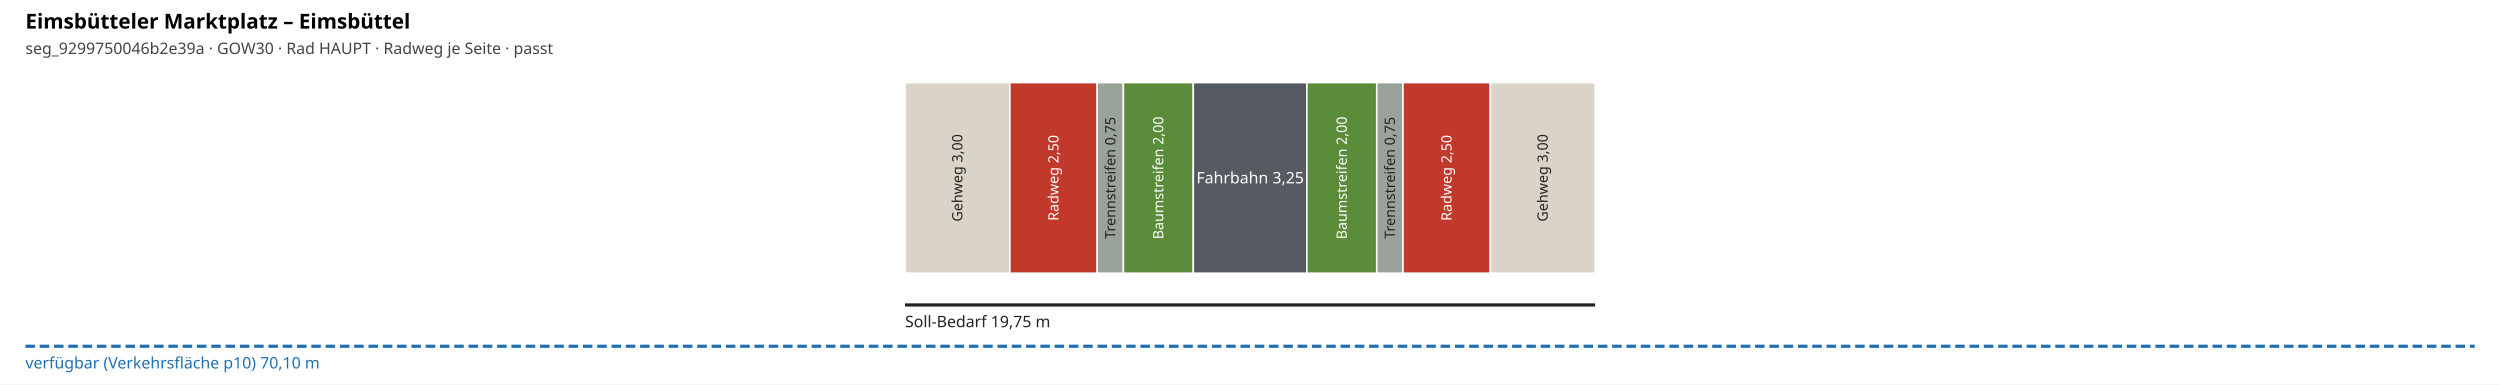
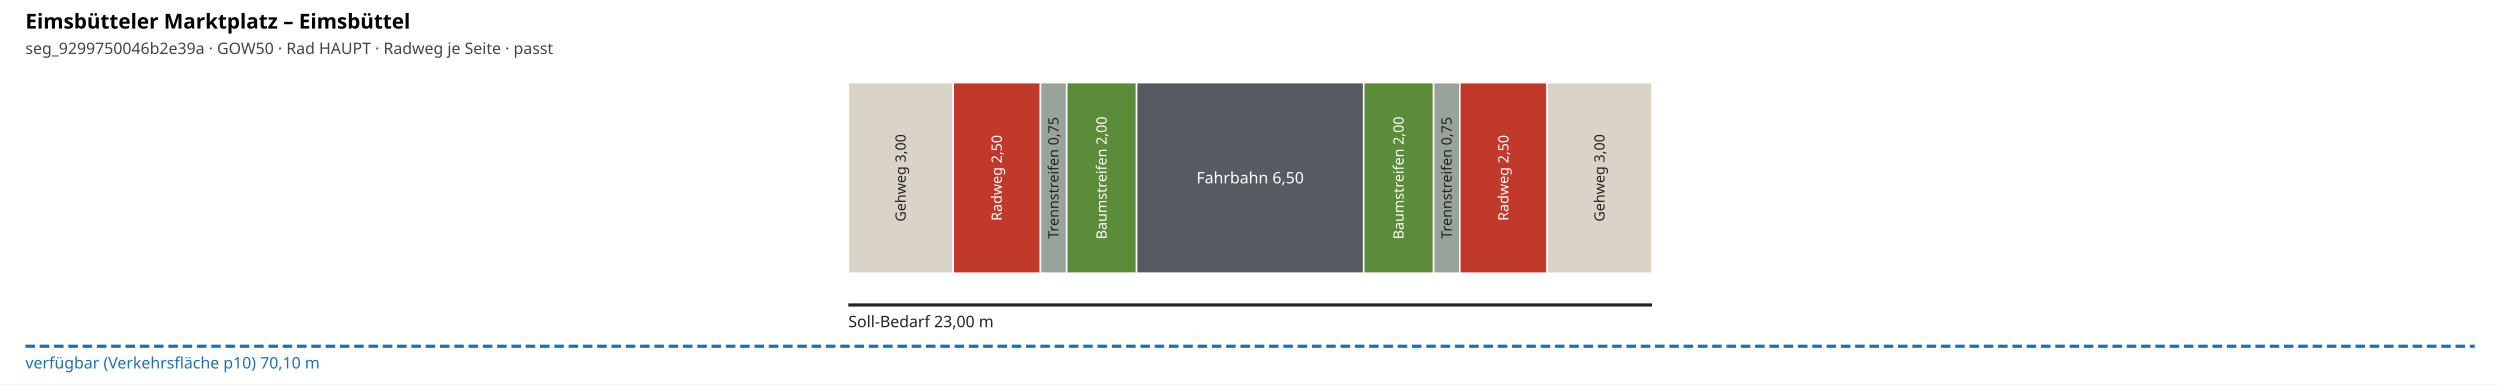
<svg xmlns="http://www.w3.org/2000/svg" width="1574" height="242" viewBox="0 0 1574 242" font-family="sans-serif" font-size="10">
  <rect x="0" y="0" width="1574" height="242" fill="#ffffff" />
  <text x="16.0" y="18" font-size="13" font-weight="bold">Eimsbütteler Marktplatz – Eimsbüttel</text>
-   <text x="16.0" y="34" fill="#444">seg_9299750046b2e39a · GOW30 · Rad HAUPT · Radweg je Seite · passt</text>
-   <rect x="569.8" y="52.0" width="66.0" height="120.0" fill="#d9d4c7" stroke="#ffffff" stroke-width="1" data-element="sidewalk" data-width-m="3.00" />
-   <text transform="translate(602.8,112.0) rotate(-90)" text-anchor="middle" dominant-baseline="middle" fill="#222" font-size="9">Gehweg 3,00</text>
-   <rect x="635.8" y="52.0" width="55.0" height="120.0" fill="#c0392b" stroke="#ffffff" stroke-width="1" data-element="cycle_track" data-width-m="2.50" />
-   <text transform="translate(663.3,112.0) rotate(-90)" text-anchor="middle" dominant-baseline="middle" fill="#ffffff" font-size="9">Radweg 2,50</text>
-   <rect x="690.8" y="52.0" width="16.5" height="120.0" fill="#9aa39a" stroke="#ffffff" stroke-width="1" data-element="buffer_cycle_carriageway" data-width-m="0.75" />
-   <text transform="translate(699.1,112.0) rotate(-90)" text-anchor="middle" dominant-baseline="middle" fill="#222" font-size="9">Trennstreifen 0,75</text>
-   <rect x="707.3" y="52.0" width="44.0" height="120.0" fill="#5b8c3a" stroke="#ffffff" stroke-width="1" data-element="tree_strip" data-width-m="2.00" />
-   <text transform="translate(729.3,112.0) rotate(-90)" text-anchor="middle" dominant-baseline="middle" fill="#ffffff" font-size="9">Baumstreifen 2,00</text>
-   <rect x="751.3" y="52.0" width="71.5" height="120.0" fill="#555b61" stroke="#ffffff" stroke-width="1" data-element="carriageway" data-width-m="3.25" />
-   <text x="787.1" y="112.0" text-anchor="middle" dominant-baseline="middle" fill="#ffffff">Fahrbahn 3,25</text>
-   <rect x="822.8" y="52.0" width="44.0" height="120.0" fill="#5b8c3a" stroke="#ffffff" stroke-width="1" data-element="tree_strip" data-width-m="2.00" />
-   <text transform="translate(844.8,112.0) rotate(-90)" text-anchor="middle" dominant-baseline="middle" fill="#ffffff" font-size="9">Baumstreifen 2,00</text>
-   <rect x="866.8" y="52.0" width="16.5" height="120.0" fill="#9aa39a" stroke="#ffffff" stroke-width="1" data-element="buffer_cycle_carriageway" data-width-m="0.75" />
-   <text transform="translate(875.1,112.0) rotate(-90)" text-anchor="middle" dominant-baseline="middle" fill="#222" font-size="9">Trennstreifen 0,75</text>
-   <rect x="883.3" y="52.0" width="55.0" height="120.0" fill="#c0392b" stroke="#ffffff" stroke-width="1" data-element="cycle_track" data-width-m="2.50" />
-   <text transform="translate(910.8,112.0) rotate(-90)" text-anchor="middle" dominant-baseline="middle" fill="#ffffff" font-size="9">Radweg 2,50</text>
-   <rect x="938.3" y="52.0" width="66.0" height="120.0" fill="#d9d4c7" stroke="#ffffff" stroke-width="1" data-element="sidewalk" data-width-m="3.00" />
-   <text transform="translate(971.3,112.0) rotate(-90)" text-anchor="middle" dominant-baseline="middle" fill="#222" font-size="9">Gehweg 3,00</text>
-   <text x="569.8" y="206.0" fill="#222">Soll-Bedarf 19,75 m</text>
-   <line x1="569.8" y1="192.0" x2="1004.3" y2="192.0" stroke="#222" stroke-width="2" />
+   <text x="16.0" y="34" fill="#444">seg_9299750046b2e39a · GOW50 · Rad HAUPT · Radweg je Seite · passt</text>
+   <rect x="534.1" y="52.0" width="66.0" height="120.0" fill="#d9d4c7" stroke="#ffffff" stroke-width="1" data-element="sidewalk" data-width-m="3.00" />
+   <text transform="translate(567.1,112.0) rotate(-90)" text-anchor="middle" dominant-baseline="middle" fill="#222" font-size="9">Gehweg 3,00</text>
+   <rect x="600.1" y="52.0" width="55.0" height="120.0" fill="#c0392b" stroke="#ffffff" stroke-width="1" data-element="cycle_track" data-width-m="2.50" />
+   <text transform="translate(627.6,112.0) rotate(-90)" text-anchor="middle" dominant-baseline="middle" fill="#ffffff" font-size="9">Radweg 2,50</text>
+   <rect x="655.1" y="52.0" width="16.5" height="120.0" fill="#9aa39a" stroke="#ffffff" stroke-width="1" data-element="buffer_cycle_carriageway" data-width-m="0.75" />
+   <text transform="translate(663.3,112.0) rotate(-90)" text-anchor="middle" dominant-baseline="middle" fill="#222" font-size="9">Trennstreifen 0,75</text>
+   <rect x="671.6" y="52.0" width="44.0" height="120.0" fill="#5b8c3a" stroke="#ffffff" stroke-width="1" data-element="tree_strip" data-width-m="2.00" />
+   <text transform="translate(693.6,112.0) rotate(-90)" text-anchor="middle" dominant-baseline="middle" fill="#ffffff" font-size="9">Baumstreifen 2,00</text>
+   <rect x="715.6" y="52.0" width="143.0" height="120.0" fill="#555b61" stroke="#ffffff" stroke-width="1" data-element="carriageway" data-width-m="6.50" />
+   <text x="787.1" y="112.0" text-anchor="middle" dominant-baseline="middle" fill="#ffffff">Fahrbahn 6,50</text>
+   <rect x="858.6" y="52.0" width="44.0" height="120.0" fill="#5b8c3a" stroke="#ffffff" stroke-width="1" data-element="tree_strip" data-width-m="2.00" />
+   <text transform="translate(880.6,112.0) rotate(-90)" text-anchor="middle" dominant-baseline="middle" fill="#ffffff" font-size="9">Baumstreifen 2,00</text>
+   <rect x="902.6" y="52.0" width="16.5" height="120.0" fill="#9aa39a" stroke="#ffffff" stroke-width="1" data-element="buffer_cycle_carriageway" data-width-m="0.75" />
+   <text transform="translate(910.8,112.0) rotate(-90)" text-anchor="middle" dominant-baseline="middle" fill="#222" font-size="9">Trennstreifen 0,75</text>
+   <rect x="919.1" y="52.0" width="55.0" height="120.0" fill="#c0392b" stroke="#ffffff" stroke-width="1" data-element="cycle_track" data-width-m="2.50" />
+   <text transform="translate(946.6,112.0) rotate(-90)" text-anchor="middle" dominant-baseline="middle" fill="#ffffff" font-size="9">Radweg 2,50</text>
+   <rect x="974.1" y="52.0" width="66.0" height="120.0" fill="#d9d4c7" stroke="#ffffff" stroke-width="1" data-element="sidewalk" data-width-m="3.00" />
+   <text transform="translate(1007.1,112.0) rotate(-90)" text-anchor="middle" dominant-baseline="middle" fill="#222" font-size="9">Gehweg 3,00</text>
+   <text x="534.1" y="206.0" fill="#222">Soll-Bedarf 23,00 m</text>
+   <line x1="534.1" y1="192.0" x2="1040.1" y2="192.0" stroke="#222" stroke-width="2" />
  <line x1="16.0" y1="218.0" x2="1558.1" y2="218.0" stroke="#1f6fb2" stroke-width="2" stroke-dasharray="6 3" />
  <text x="16.0" y="232.0" fill="#1f6fb2">verfügbar (Verkehrsfläche p10) 70,10 m</text>
</svg>
